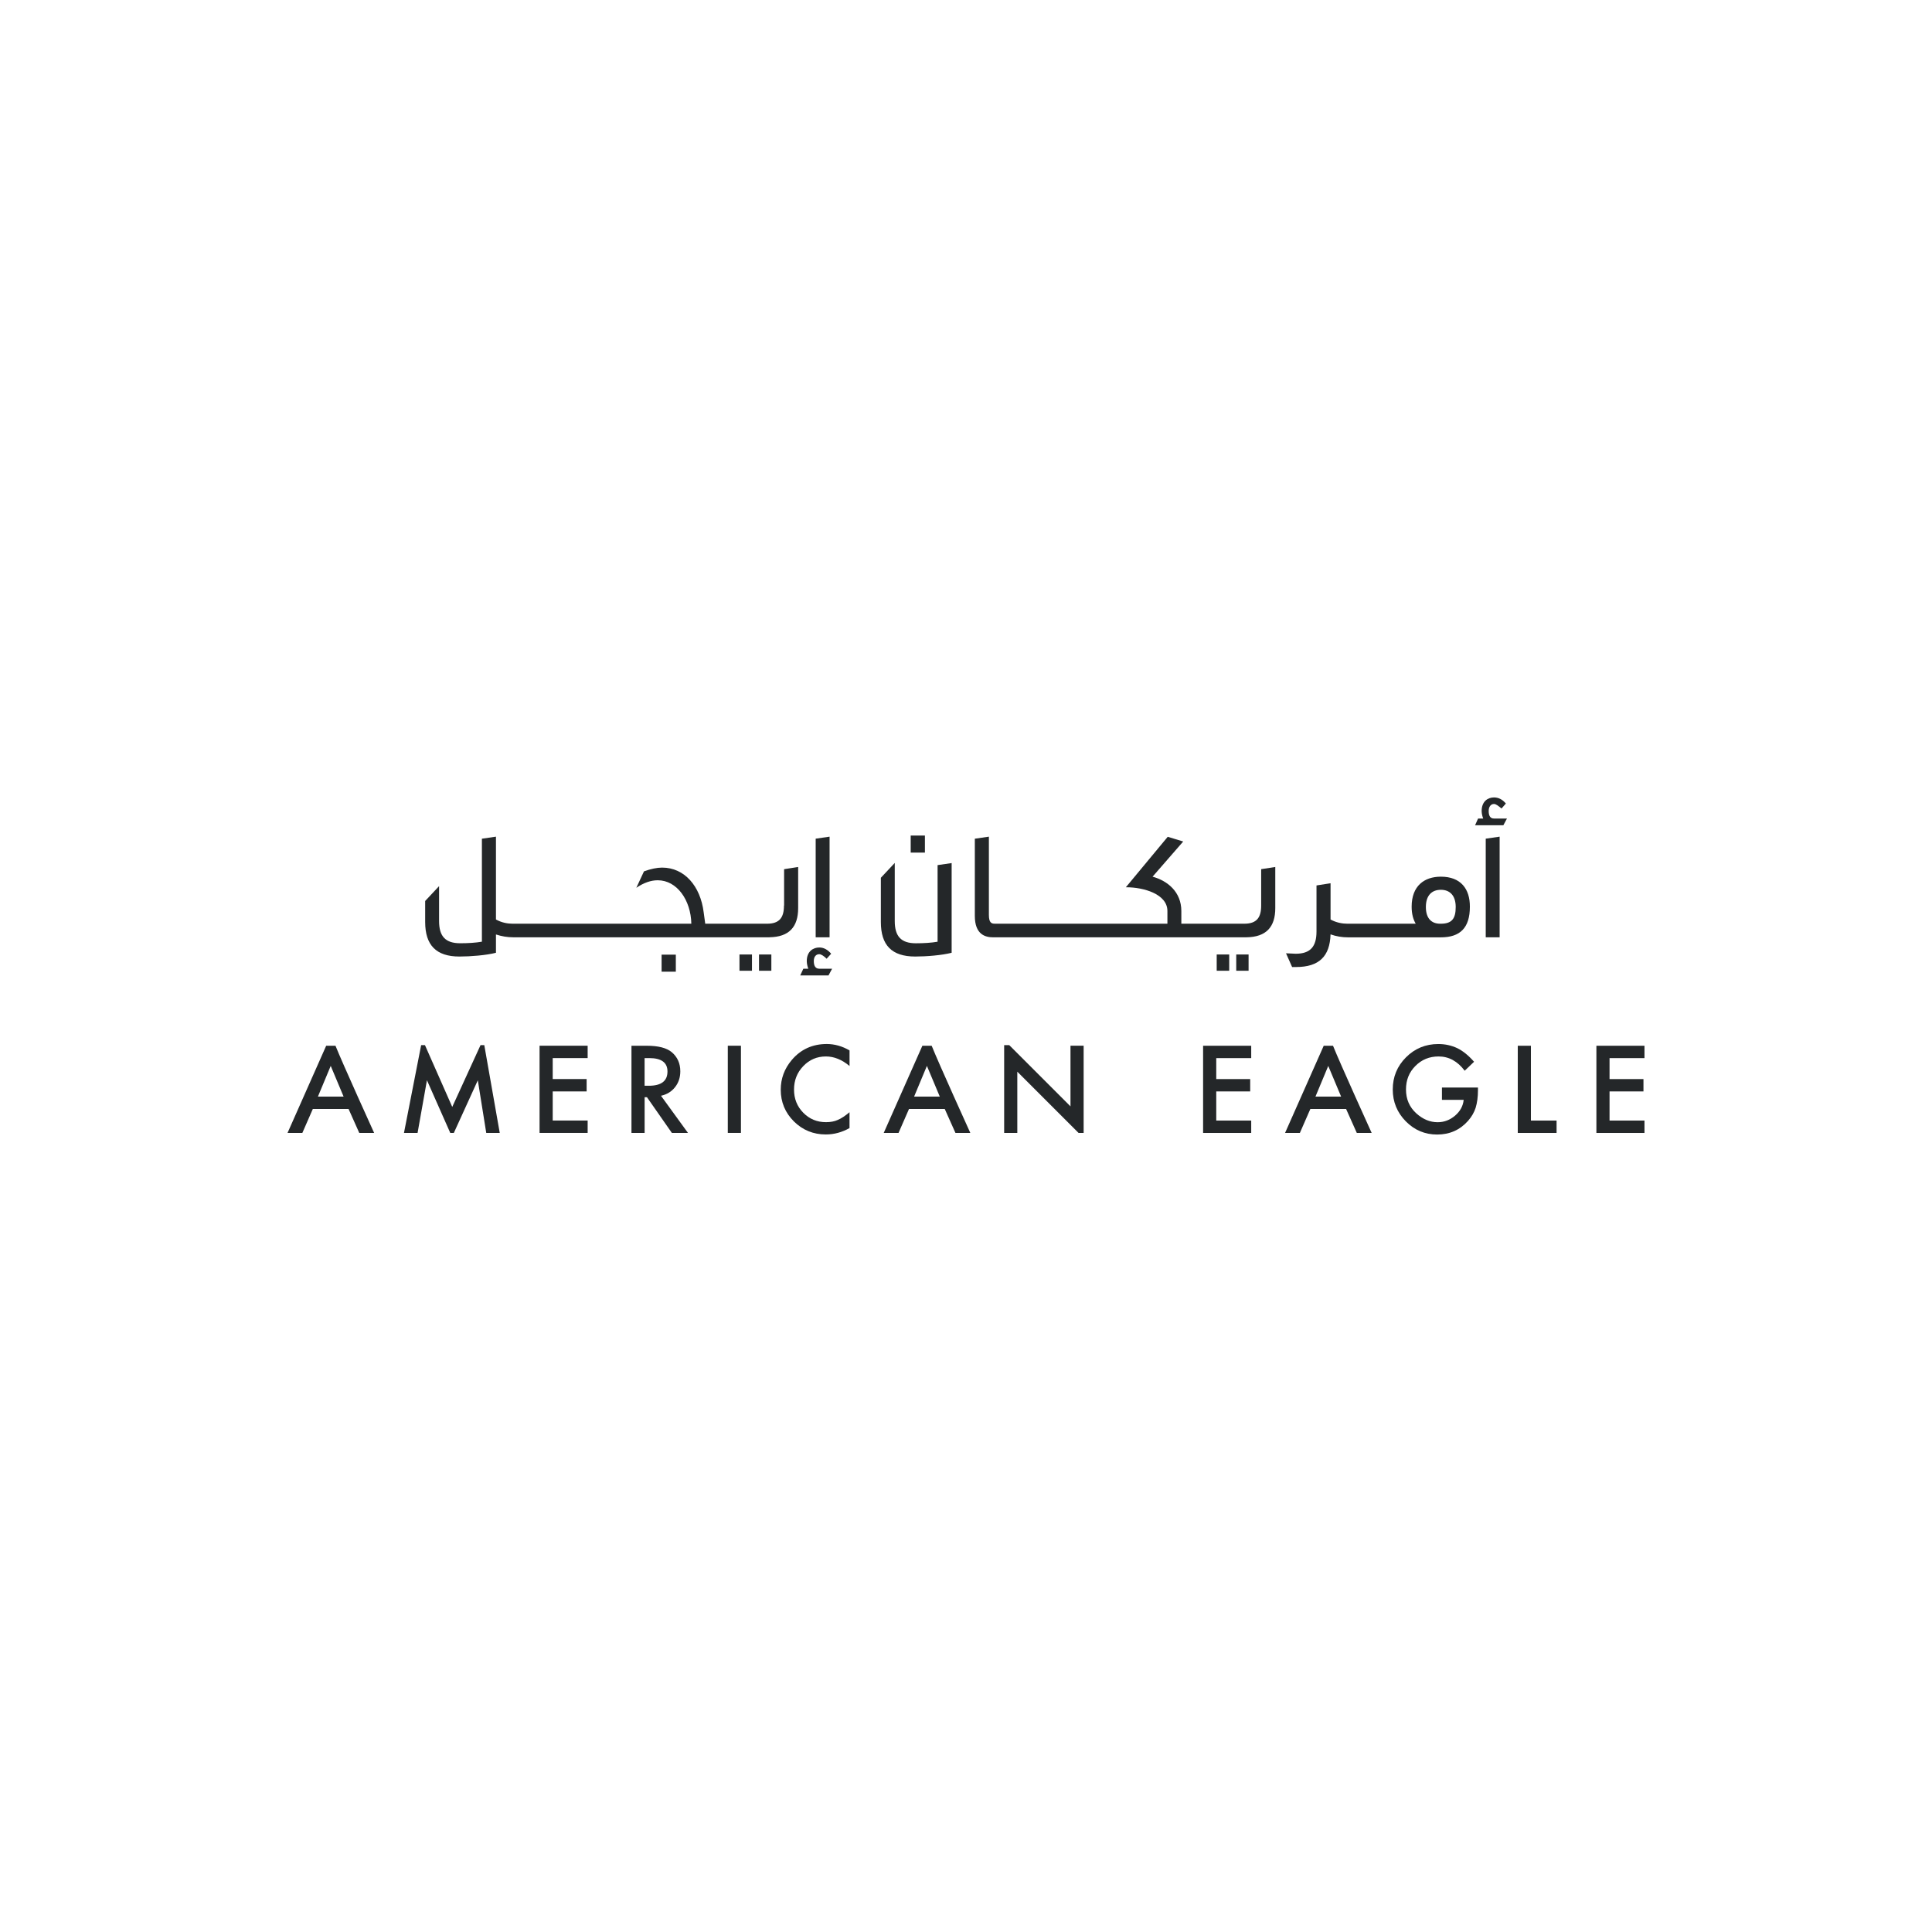
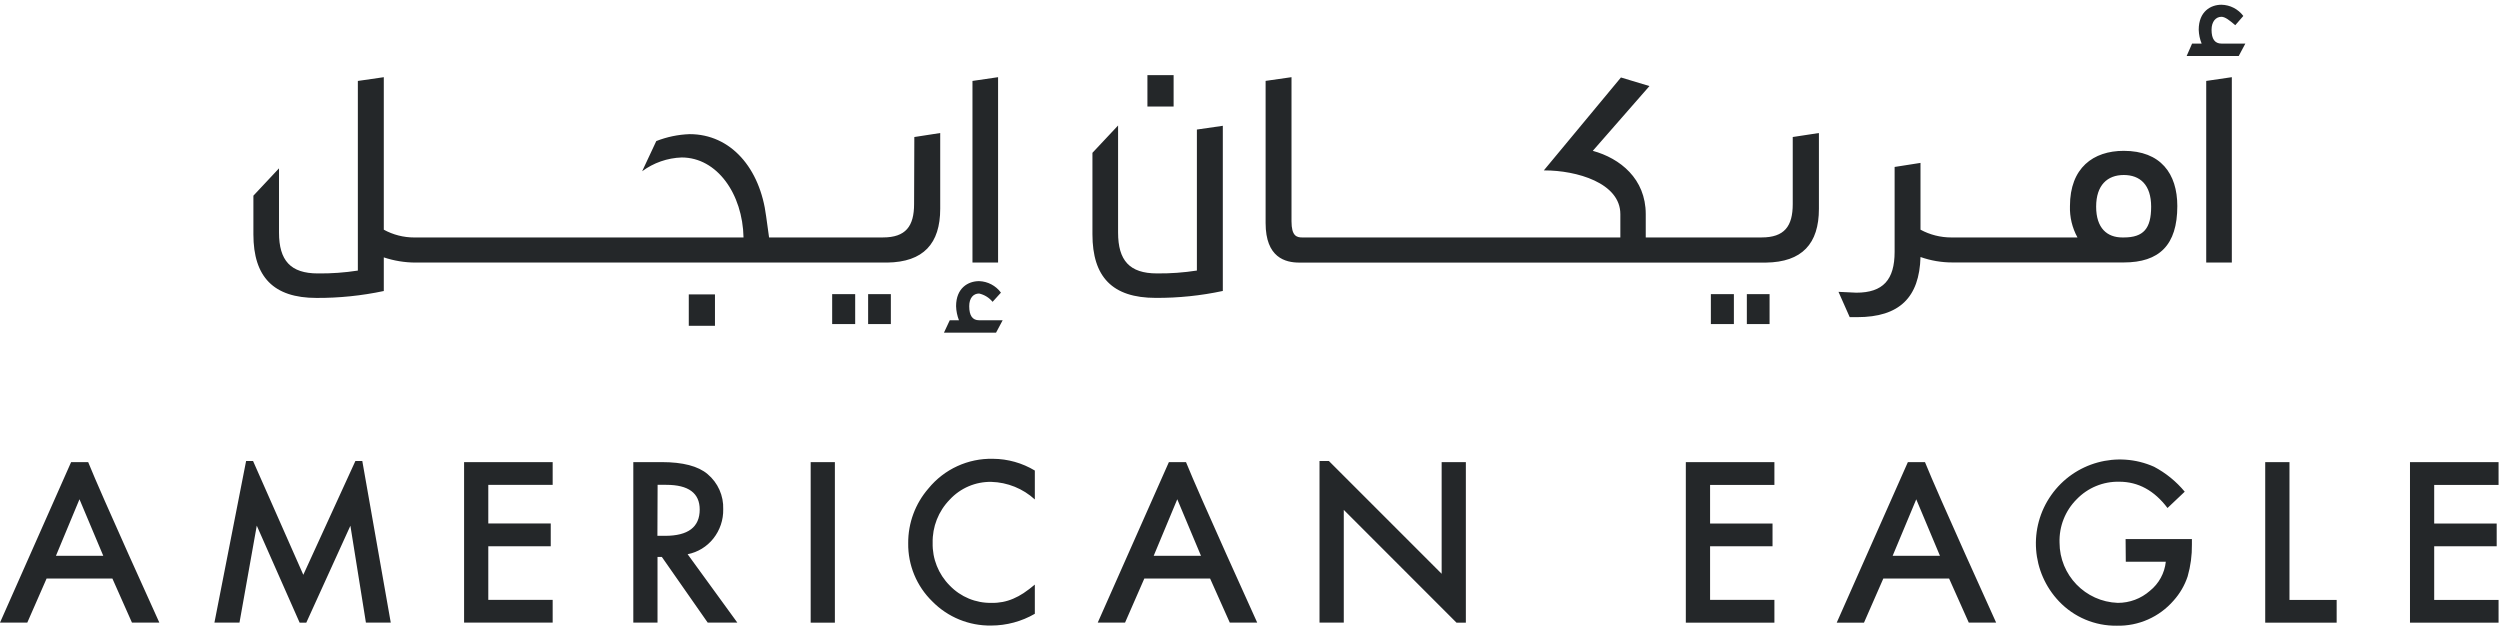
- <svg xmlns="http://www.w3.org/2000/svg" version="1.1" id="Layer_1" x="0px" y="0px" viewBox="0 0 720 720" style="enable-background:new 0 0 720 720;" xml:space="preserve">
-   <style type="text/css">
- 	.st0{fill:#242729;}
- </style>
-   <g>
-     <path class="st0" d="M129.9,413.28h-13.32l-3.9,8.92h-5.52l14.4-32.48l3.47,0.01c2.62,6.55,14.4,32.48,14.4,32.48h-5.54   L129.9,413.28z M128.05,408.67l-4.8-11.44l-4.77,11.44H128.05z" />
-     <path class="st0" d="M501.65,413.28h-13.32l-3.9,8.92h-5.52l14.4-32.48l3.47,0.01c2.62,6.55,14.4,32.48,14.4,32.48h-5.54   L501.65,413.28z M499.8,408.68l-4.8-11.44l-4.77,11.44H499.8z" />
+ <svg xmlns="http://www.w3.org/2000/svg" width="164" height="42" viewBox="0 0 164 42">
+   <g fill="#242729" fill-rule="nonzero">
+     <path d="M7.374 37.953H3.056L1.79 40.844H0l4.664-10.527h1.121c.85 2.123 4.668 10.527 4.668 10.527H8.657l-1.283-2.89zm-.6-1.494l-1.56-3.708L3.67 36.46h3.105zM127.862 37.953h-4.317l-1.268 2.895h-1.789l4.667-10.53h1.125c.85 2.122 4.667 10.526 4.667 10.526h-1.795l-1.29-2.89zm-.6-1.49l-1.556-3.708-1.549 3.707h3.105zM36.255 31.808h-4.223v2.532h4.097v1.494h-4.097v3.516h4.223v1.494h-5.811v-10.53h5.811zM45.11 36.359l3.26 4.485h-1.944l-3.008-4.307h-.285v4.307h-1.588v-10.53h1.86c1.391 0 2.396.263 3.014.788a2.872 2.872 0 0 1 1.024 2.304 2.988 2.988 0 0 1-.648 1.922c-.423.534-1.023.9-1.692 1.03m-1.977-1.208h.506c1.512 0 2.269-.575 2.269-1.724 0-1.077-.733-1.621-2.195-1.621h-.567l-.013 3.345zM53.18 30.317h1.588v10.53H53.18zM67.885 30.881v1.883a4.411 4.411 0 0 0-2.852-1.153 3.624 3.624 0 0 0-2.732 1.166 3.935 3.935 0 0 0-1.119 2.836 3.837 3.837 0 0 0 1.119 2.797 3.695 3.695 0 0 0 2.742 1.138c.488.014.974-.08 1.422-.272.238-.102.466-.224.681-.367a8.58 8.58 0 0 0 .739-.56v1.915c-.87.505-1.859.77-2.865.772a5.293 5.293 0 0 1-3.854-1.576 5.231 5.231 0 0 1-1.588-3.83 5.416 5.416 0 0 1 1.329-3.588 5.302 5.302 0 0 1 4.236-1.945 5.39 5.39 0 0 1 2.742.771M116.401 31.811h-4.22v2.532h4.097v1.49h-4.097v3.52h4.22v1.495h-5.811v-10.53h5.811zM139.439 35.364h4.35v.35c.01.71-.084 1.417-.28 2.1a4.482 4.482 0 0 1-.92 1.582 4.78 4.78 0 0 1-3.73 1.65 5.127 5.127 0 0 1-3.786-1.595 5.51 5.51 0 0 1 6.233-8.832 6.654 6.654 0 0 1 2.012 1.636l-1.13 1.07c-.865-1.147-1.918-1.722-3.16-1.724a3.766 3.766 0 0 0-2.801 1.154 3.844 3.844 0 0 0-1.121 2.839 3.96 3.96 0 0 0 3.82 3.954 3.17 3.17 0 0 0 2.108-.79 2.82 2.82 0 0 0 1.043-1.91h-2.625l-.013-1.484zM150.19 30.317v9.037h3.095v1.494h-4.687v-10.53zM158.095 30.317v10.53h5.811v-1.493h-4.223v-3.52h4.1v-1.491h-4.1V31.81h4.223v-1.494zM79.384 37.953h-4.317l-1.264 2.891h-1.792l4.667-10.527h1.125c.852 2.123 4.67 10.527 4.67 10.527h-1.799l-1.29-2.89zm-.6-1.494l-1.555-3.708-1.546 3.708h3.102zM16.844 34.482l2.813 6.366h.435l2.894-6.36 1.018 6.356h1.63l-1.867-10.601h-.454l-3.416 7.464-3.296-7.464h-.457l-2.078 10.601h1.644zM96.16 40.848V30.314h-1.588v7.325l-7.396-7.396h-.616v10.601h1.592v-7.396l7.396 7.4zM75.271 4.93h1.718v2.058h-1.718V4.93zm4.946 14.157c-1.446.31-2.922.462-4.401.454-2.849 0-4.152-1.378-4.152-4.172v-5.344l1.682-1.793v7.024c0 1.831.752 2.68 2.548 2.68.877.01 1.754-.053 2.622-.188v-9.25l1.701-.246v10.835zM139.319 15.577h-.094c-.998 0-1.718-.606-1.718-2.02 0-1.413.74-2.077 1.812-2.077 1.073 0 1.796.648 1.796 2.078 0 1.429-.493 2.019-1.796 2.019m0-5.682c-2 0-3.53 1.112-3.53 3.624a3.993 3.993 0 0 0 .493 2.058h-8.278a4.233 4.233 0 0 1-2.019-.51v-4.381l-1.698.266v5.568c0 1.831-.755 2.68-2.512 2.68-.188 0-.972-.055-1.17-.055l.736 1.66h.492c2.775 0 4.078-1.297 4.152-3.945a6.255 6.255 0 0 0 2.097.357h11.237c2.324 0 3.513-1.131 3.513-3.698 0-2.133-1.095-3.624-3.513-3.624M144.728 17.22h1.68V5.063l-1.68.246zM145.727 2.859c-.435 0-.649-.302-.649-.905 0-.547.286-.852.649-.852.246 0 .547.246.907.551l.528-.606a1.838 1.838 0 0 0-1.435-.736c-.697 0-1.491.434-1.491 1.643.01.31.075.617.191.905h-.626l-.356.813h3.416l.434-.813h-1.568zM45.184 19.314h1.718v2.058h-1.718zM59.964 13.386c0 1.455-.548 2.19-2.039 2.19h-7.474L50.26 14.2c-.396-3.173-2.32-5.4-5.02-5.4-.75.026-1.49.18-2.188.454l-.927 1.98a4.628 4.628 0 0 1 2.593-.904c2.323 0 4.002 2.396 4.057 5.248H27.177a4.152 4.152 0 0 1-2-.51V5.064l-1.702.246v12.44c-.867.134-1.744.197-2.622.187-1.795 0-2.55-.849-2.55-2.68v-4.214l-1.68 1.793v2.538c0 2.793 1.323 4.17 4.136 4.17a20.805 20.805 0 0 0 4.418-.453v-2.207c.669.223 1.37.338 2.074.34h30.953c2.369-.032 3.474-1.238 3.474-3.53V8.726l-1.698.263-.016 4.398zM65.474 5.063l-1.68.246V17.22h1.68zM64.229 21.009c-.434 0-.648-.302-.648-.924 0-.548.282-.83.648-.83.347.078.659.27.885.545l.548-.603a1.854 1.854 0 0 0-1.433-.755c-.72 0-1.51.454-1.51 1.643.01.316.073.629.188.924h-.603l-.38.813h3.417l.434-.813h-1.546zM54.59 19.294h1.51v1.964h-1.51zM56.949 19.294h1.491v1.964h-1.491zM117.604 8.988v4.398c0 1.455-.545 2.19-2.04 2.19h-7.603v-1.529c0-2.32-1.682-3.662-3.474-4.152l3.717-4.249-1.87-.564-5.06 6.097h.06c2.074 0 4.961.81 4.961 2.868v1.53H85.423c-.36 0-.7-.094-.7-1.057V5.063l-1.699.243v9.328c0 2.268 1.297 2.592 2.21 2.592h30.613c2.37-.032 3.474-1.238 3.474-3.53v-4.97l-1.717.262zM112.233 19.294h1.51v1.964h-1.51zM114.593 19.294h1.491v1.964h-1.491z" />
  </g>
-   <polygon class="st0" points="219,394.32 205.98,394.32 205.98,402.13 218.62,402.13 218.62,406.74 205.98,406.74 205.98,417.59   219,417.59 219,422.2 201.08,422.2 201.08,389.71 219,389.71 " />
-   <g>
-     <path class="st0" d="M246.33,408.36l10.06,13.85h-6l-9.28-13.3h-0.88v13.3h-4.9v-32.49h5.74c4.29,0,7.39,0.81,9.3,2.42   c2.1,1.79,3.16,4.17,3.16,7.11c0,2.3-0.66,4.28-1.98,5.93C250.23,406.84,248.49,407.89,246.33,408.36 M240.23,404.63h1.56   c4.64,0,6.96-1.77,6.96-5.32c0-3.32-2.26-4.99-6.78-4.99h-1.75V404.63z" />
-   </g>
-   <rect x="271.23" y="389.71" class="st0" width="4.9" height="32.49" />
-   <g>
-     <path class="st0" d="M316.6,391.46v5.81c-2.83-2.37-5.77-3.56-8.8-3.56c-3.34,0-6.15,1.2-8.44,3.6c-2.3,2.38-3.45,5.3-3.45,8.75   c0,3.41,1.15,6.29,3.45,8.63c2.3,2.34,5.12,3.51,8.46,3.51c1.73,0,3.19-0.28,4.4-0.84c0.67-0.28,1.37-0.66,2.09-1.14   c0.72-0.48,1.48-1.05,2.28-1.73v5.91c-2.81,1.58-5.75,2.38-8.84,2.38c-4.64,0-8.61-1.62-11.89-4.86c-3.27-3.27-4.9-7.21-4.9-11.82   c0-4.14,1.37-7.83,4.1-11.07c3.37-3.97,7.72-5.96,13.07-5.96C311.06,389.08,313.88,389.88,316.6,391.46" />
-   </g>
-   <polygon class="st0" points="466.29,394.33 453.26,394.33 453.26,402.14 465.91,402.14 465.91,406.74 453.26,406.74 453.26,417.6   466.29,417.6 466.29,422.21 448.36,422.21 448.36,389.72 466.29,389.72 " />
-   <g>
-     <path class="st0" d="M537.37,405.29h13.42v1.07c0,2.44-0.29,4.6-0.86,6.48c-0.56,1.74-1.51,3.37-2.84,4.88   c-3.02,3.39-6.85,5.09-11.51,5.09c-4.55,0-8.44-1.64-11.68-4.92c-3.24-3.3-4.86-7.25-4.86-11.87c0-4.71,1.65-8.71,4.94-11.99   c3.3-3.3,7.31-4.95,12.04-4.95c2.54,0,4.91,0.52,7.11,1.56c2.1,1.04,4.17,2.72,6.21,5.05l-3.49,3.34   c-2.67-3.55-5.91-5.32-9.74-5.32c-3.44,0-6.32,1.19-8.65,3.56c-2.33,2.33-3.49,5.25-3.49,8.75c0,3.62,1.3,6.6,3.89,8.94   c2.43,2.17,5.06,3.26,7.89,3.26c2.41,0,4.58-0.81,6.5-2.44c1.92-1.64,2.99-3.61,3.22-5.89h-8.1V405.29z" />
-   </g>
-   <polygon class="st0" points="570.53,389.72 570.53,417.6 580.09,417.6 580.09,422.21 565.63,422.21 565.63,389.72 " />
-   <polygon class="st0" points="594.93,389.72 594.93,422.21 612.85,422.21 612.85,417.6 599.83,417.6 599.83,406.74 612.47,406.74   612.47,402.14 599.83,402.14 599.83,394.33 612.85,394.33 612.85,389.72 " />
-   <g>
-     <path class="st0" d="M352.08,413.28h-13.32l-3.9,8.92h-5.52l14.4-32.48l3.47,0.01c2.62,6.55,14.4,32.48,14.4,32.48h-5.54   L352.08,413.28z M350.23,408.67l-4.8-11.44l-4.77,11.44H350.23z" />
-   </g>
-   <polygon class="st0" points="159.11,402.57 167.8,422.21 169.13,422.21 178.07,402.59 181.21,422.2 186.24,422.2 180.48,389.49   179.08,389.49 168.54,412.52 158.37,389.49 156.95,389.49 150.55,422.2 155.62,422.2 " />
-   <polygon class="st0" points="403.84,422.21 403.84,389.71 398.94,389.71 398.94,412.31 376.12,389.49 374.22,389.49 374.22,422.2   379.12,422.2 379.12,399.38 401.95,422.21 " />
-   <g>
-     <path class="st0" d="M339.39,311.39h5.3v6.35h-5.3V311.39z M354.65,355.07c-3.61,0.93-9.38,1.4-13.57,1.4   c-8.79,0-12.81-4.25-12.81-12.87v-16.48l5.18-5.53v21.67c0,5.65,2.33,8.27,7.86,8.27c2.97,0,5.76-0.17,8.1-0.58V322.4l5.24-0.76   v32.32V355.07z" />
-     <path class="st0" d="M536.97,344.24h-0.29c-3.09,0-5.3-1.86-5.3-6.23c0-4.37,2.27-6.41,5.59-6.41c3.26,0,5.53,2.04,5.53,6.41   C542.51,342.43,540.99,344.24,536.97,344.24 M536.97,326.71c-6.17,0-10.89,3.44-10.89,11.18c0,2.74,0.58,4.72,1.51,6.35h-6.81   h-0.53h-8.15h-0.29h-8.38h-0.29h-1.05c-1.86,0-4.14-0.41-6.23-1.57v-13.51l-5.24,0.82v17.18c0,5.65-2.33,8.27-7.75,8.27   c-0.58,0-3.03-0.17-3.61-0.17l2.27,5.12h1.51c8.56,0,12.58-4.02,12.81-12.17c2.15,0.76,4.31,1.11,6.46,1.11h1.1h0.47h8.21h0.29   h8.38h0.29h15.9c7.16,0,10.83-3.49,10.83-11.42C547.81,331.31,544.43,326.71,536.97,326.71" />
-   </g>
-   <polygon class="st0" points="553.69,349.3 558.87,349.3 558.87,311.8 553.69,312.55 " />
-   <g>
-     <path class="st0" d="M556.77,305.04c-1.34,0-1.98-0.93-1.98-2.8c0-1.69,0.87-2.62,1.98-2.62c0.76,0,1.69,0.76,2.8,1.69l1.63-1.86   c-1.28-1.51-2.74-2.27-4.43-2.27c-2.16,0-4.6,1.34-4.6,5.07c0,0.93,0.29,2.1,0.58,2.8h-1.92l-1.11,2.5h10.54l1.34-2.5H556.77z" />
-   </g>
-   <rect x="246.56" y="355.77" class="st0" width="5.3" height="6.35" />
-   <g>
-     <path class="st0" d="M292.16,337.48c0,4.48-1.69,6.76-6.29,6.76h-8.15h-0.29h-8.38h-0.29h-5.94l-0.58-4.25   c-1.22-9.78-7.16-16.66-15.49-16.66c-1.92,0-4.19,0.47-6.76,1.4l-2.85,6.12c2.85-1.92,5.47-2.8,7.98-2.8   c7.16,0,12.35,7.4,12.52,16.19h-21.95h-0.53h-8.15h-0.29h-8.38h-0.29h-8.38h-0.29h-8.38h-0.29h-8.38h-0.29h-1.04   c-1.86,0-4.08-0.41-6.17-1.57V311.8l-5.24,0.76v38.38c-2.33,0.41-5.12,0.58-8.1,0.58c-5.53,0-7.86-2.62-7.86-8.27v-13.01   l-5.18,5.53v7.83c0,8.62,4.08,12.87,12.75,12.87c4.14,0,10.02-0.46,13.63-1.4v-1.11v-5.71c2.15,0.7,4.25,1.05,6.41,1.05h1.1h0.53   h8.15h0.29h8.38h0.29h8.38h0.29h8.39h0.29h8.38h0.29h33.08h0.47h8.21h0.29h8.68v-0.01c7.31-0.1,10.72-3.81,10.72-10.88V323.1   l-5.24,0.82V337.48z" />
-   </g>
-   <polygon class="st0" points="309.16,311.8 303.98,312.55 303.98,349.3 309.16,349.3 " />
-   <g>
-     <path class="st0" d="M305.32,361.01c-1.34,0-2.04-0.93-2.04-2.85c0-1.69,0.88-2.56,2.04-2.56c0.7,0,1.75,0.7,2.74,1.69l1.69-1.86   c-1.34-1.57-2.8-2.33-4.43-2.33c-2.21,0-4.66,1.4-4.66,5.07c0,0.99,0.29,2.1,0.58,2.85h-1.86l-1.16,2.5h10.54l1.34-2.5H305.32z" />
-   </g>
-   <rect x="275.58" y="355.71" class="st0" width="4.66" height="6.06" />
-   <rect x="282.86" y="355.71" class="st0" width="4.6" height="6.06" />
-   <g>
-     <path class="st0" d="M470,323.91v13.57c0,4.49-1.69,6.76-6.29,6.76h-8.15h-0.29h-8.38h-0.29h-6.35v-4.72   c0-7.16-5.18-11.3-10.72-12.81l11.42-13.11l-5.77-1.75l-15.61,18.81h0.17c6.41,0,15.32,2.5,15.32,8.85v4.72h-15.14h-0.53h-8.15   h-0.29h-8.38h-0.29h-8.38h-0.29h-8.38h-0.29h-8.38h-0.29h-5.59c-1.11,0-2.15-0.29-2.15-3.26V311.8l-5.24,0.76v28.77   c0,6.99,3.96,7.98,6.81,7.98h6.46h0.52h8.15h0.29h8.38h0.29h8.39h0.29h8.39h0.29h8.38h0.29h26.67h0.53h8.15h0.29h8.68v-0.01   c7.31-0.1,10.72-3.81,10.72-10.88V323.1L470,323.91z" />
-   </g>
-   <rect x="453.43" y="355.71" class="st0" width="4.66" height="6.06" />
-   <rect x="460.71" y="355.71" class="st0" width="4.6" height="6.06" />
</svg>
